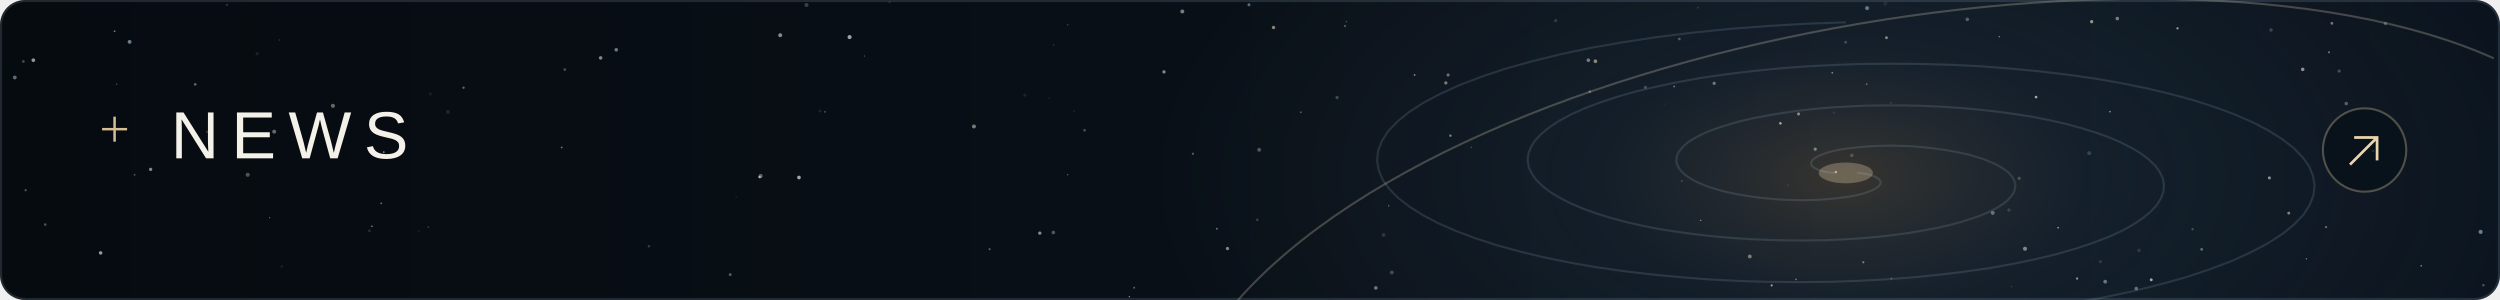
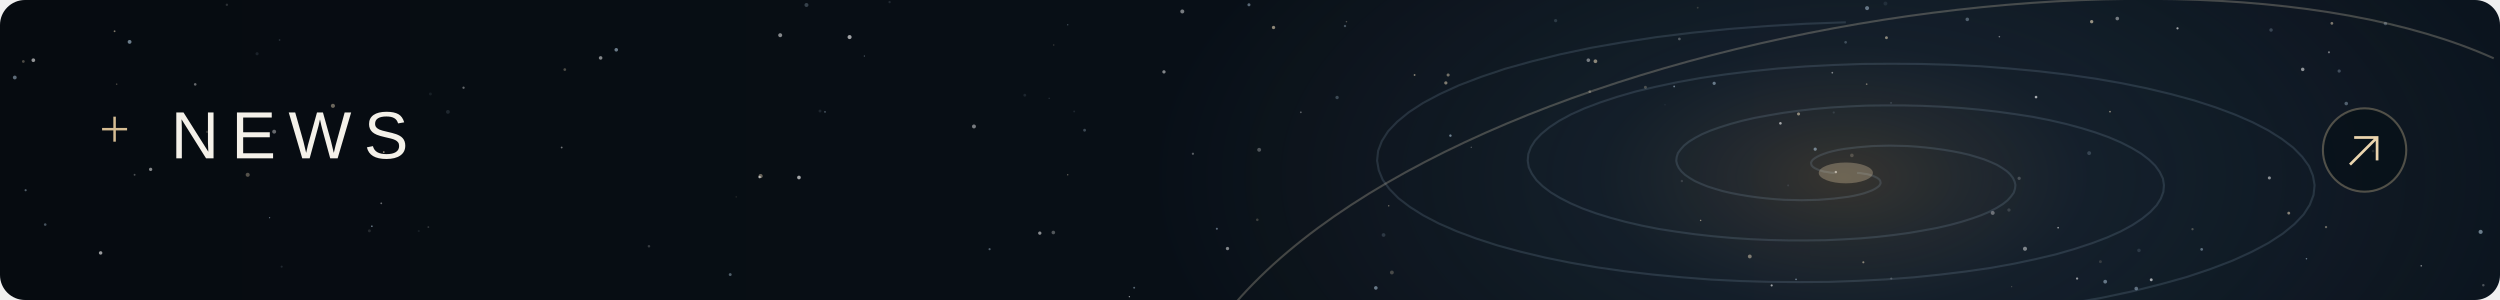
<svg xmlns="http://www.w3.org/2000/svg" width="1200" height="144" viewBox="0 0 1200 144" role="img" aria-labelledby="title">
  <defs>
    <linearGradient id="bg">
      <stop stop-color="#060b10" />
      <stop offset="1" stop-color="#0b141e" />
    </linearGradient>
    <radialGradient id="haze">
      <stop stop-color="#d6ae78" stop-opacity=".22" />
      <stop offset=".35" stop-color="#7297b8" stop-opacity=".1" />
      <stop offset="1" stop-color="#7297b8" stop-opacity="0" />
    </radialGradient>
-     <linearGradient id="rule">
-       <stop stop-color="#d1b583" stop-opacity=".65" />
-       <stop offset="1" stop-color="#d1b583" stop-opacity=".05" />
-     </linearGradient>
    <clipPath id="clip">
      <rect width="1200" height="144" rx="12" />
    </clipPath>
  </defs>
  <g clip-path="url(#clip)">
    <rect width="1200" height="144" fill="url(#bg)" />
    <ellipse cx="885" cy="85" rx="335" ry="180" fill="url(#haze)" />
    <circle cx="1025.4" cy="138.5" r="0.88" fill="#a6bdd0" opacity="0.51" />
    <circle cx="1105.3" cy="33.3" r="0.84" fill="#ffffff" opacity="0.53" />
    <circle cx="499.1" cy="111.9" r="0.80" fill="#ffffff" opacity="0.52" />
    <circle cx="353.4" cy="94.5" r="0.39" fill="#f4e2c1" opacity="0.11" />
    <circle cx="201.0" cy="110.9" r="0.49" fill="#a6bdd0" opacity="0.10" />
    <circle cx="807.3" cy="86.9" r="0.57" fill="#ffffff" opacity="0.13" />
    <circle cx="542.1" cy="142.4" r="0.34" fill="#ffffff" opacity="0.55" />
    <circle cx="123.4" cy="25.8" r="0.75" fill="#a6bdd0" opacity="0.13" />
    <circle cx="475.0" cy="119.6" r="0.52" fill="#a6bdd0" opacity="0.45" />
    <circle cx="12.3" cy="91.3" r="0.52" fill="#a6bdd0" opacity="0.47" />
    <circle cx="862.1" cy="134.1" r="0.42" fill="#a6bdd0" opacity="0.61" />
    <circle cx="880.2" cy="54.0" r="0.52" fill="#a6bdd0" opacity="0.15" />
    <circle cx="763.1" cy="44.0" r="0.65" fill="#f4e2c1" opacity="0.33" />
    <circle cx="427.0" cy="1.0" r="0.56" fill="#a6bdd0" opacity="0.15" />
    <circle cx="544.4" cy="138.1" r="0.46" fill="#a6bdd0" opacity="0.51" />
    <circle cx="491.9" cy="45.7" r="0.68" fill="#a6bdd0" opacity="0.13" />
    <circle cx="365.1" cy="84.5" r="1.00" fill="#f4e2c1" opacity="0.41" />
    <circle cx="374.5" cy="16.9" r="0.96" fill="#ffffff" opacity="0.51" />
    <circle cx="604.4" cy="71.9" r="0.94" fill="#ffffff" opacity="0.28" />
    <circle cx="664.1" cy="112.8" r="0.90" fill="#a6bdd0" opacity="0.20" />
    <circle cx="72.3" cy="81.3" r="0.80" fill="#ffffff" opacity="0.51" />
    <circle cx="1145.0" cy="11.3" r="0.83" fill="#a6bdd0" opacity="0.35" />
    <circle cx="467.5" cy="60.7" r="0.95" fill="#ffffff" opacity="0.45" />
    <circle cx="134.2" cy="19.2" r="0.41" fill="#a6bdd0" opacity="0.22" />
    <circle cx="765.8" cy="29.4" r="0.90" fill="#f4e2c1" opacity="0.54" />
    <circle cx="1107.1" cy="124.2" r="0.36" fill="#a6bdd0" opacity="0.62" />
    <circle cx="1117.9" cy="25.1" r="0.50" fill="#ffffff" opacity="0.41" />
    <circle cx="696.2" cy="65.1" r="0.59" fill="#a6bdd0" opacity="0.64" />
    <circle cx="944.3" cy="9.3" r="0.86" fill="#a6bdd0" opacity="0.42" />
    <circle cx="1139.1" cy="72.5" r="0.63" fill="#f4e2c1" opacity="0.41" />
    <circle cx="997.0" cy="133.7" r="0.54" fill="#ffffff" opacity="0.54" />
    <circle cx="383.5" cy="85.2" r="0.89" fill="#ffffff" opacity="0.63" />
    <circle cx="558.7" cy="34.5" r="0.80" fill="#ffffff" opacity="0.49" />
    <circle cx="972.0" cy="119.4" r="0.98" fill="#ffffff" opacity="0.45" />
    <circle cx="599.5" cy="2.3" r="0.73" fill="#a6bdd0" opacity="0.51" />
    <circle cx="1004.0" cy="10.4" r="0.80" fill="#f4e2c1" opacity="0.59" />
    <circle cx="295.8" cy="23.9" r="0.86" fill="#a6bdd0" opacity="0.62" />
    <circle cx="956.5" cy="102.2" r="0.95" fill="#ffffff" opacity="0.35" />
    <circle cx="567.5" cy="5.5" r="0.96" fill="#ffffff" opacity="0.45" />
    <circle cx="881.2" cy="82.6" r="0.59" fill="#ffffff" opacity="0.56" />
    <circle cx="56.0" cy="40.4" r="0.37" fill="#f4e2c1" opacity="0.30" />
    <circle cx="646.3" cy="10.4" r="0.37" fill="#f4e2c1" opacity="0.29" />
    <circle cx="977.3" cy="46.6" r="0.63" fill="#ffffff" opacity="0.63" />
    <circle cx="407.8" cy="17.8" r="0.98" fill="#ffffff" opacity="0.62" />
    <circle cx="178.5" cy="108.6" r="0.41" fill="#a6bdd0" opacity="0.65" />
    <circle cx="822.8" cy="40.0" r="0.78" fill="#a6bdd0" opacity="0.58" />
    <circle cx="964.3" cy="100.8" r="0.79" fill="#ffffff" opacity="0.14" />
    <circle cx="816.3" cy="105.8" r="0.36" fill="#f4e2c1" opacity="0.54" />
    <circle cx="1010.5" cy="135.2" r="0.91" fill="#a6bdd0" opacity="0.56" />
    <circle cx="660.4" cy="138.2" r="0.87" fill="#a6bdd0" opacity="0.59" />
    <circle cx="803.6" cy="41.5" r="0.45" fill="#a6bdd0" opacity="0.61" />
    <circle cx="907.7" cy="49.4" r="0.38" fill="#a6bdd0" opacity="0.30" />
    <circle cx="641.8" cy="46.8" r="0.81" fill="#a6bdd0" opacity="0.31" />
    <circle cx="888.9" cy="74.6" r="0.87" fill="#f4e2c1" opacity="0.20" />
    <circle cx="1190.7" cy="111.3" r="0.99" fill="#a6bdd0" opacity="0.61" />
    <circle cx="1122.8" cy="34.1" r="0.78" fill="#a6bdd0" opacity="0.33" />
    <circle cx="93.7" cy="40.5" r="0.63" fill="#ffffff" opacity="0.38" />
    <circle cx="894.4" cy="125.9" r="0.50" fill="#f4e2c1" opacity="0.51" />
    <circle cx="505.8" cy="21.6" r="0.31" fill="#f4e2c1" opacity="0.28" />
    <circle cx="1008.2" cy="125.6" r="0.70" fill="#f4e2c1" opacity="0.16" />
    <circle cx="969.2" cy="85.6" r="0.79" fill="#ffffff" opacity="0.20" />
    <circle cx="55.0" cy="15.0" r="0.45" fill="#f4e2c1" opacity="0.51" />
    <circle cx="589.2" cy="119.3" r="0.80" fill="#ffffff" opacity="0.49" />
    <circle cx="1016.3" cy="8.9" r="0.87" fill="#ffffff" opacity="0.42" />
    <circle cx="520.6" cy="62.5" r="0.69" fill="#a6bdd0" opacity="0.33" />
    <circle cx="584.1" cy="109.8" r="0.49" fill="#a6bdd0" opacity="0.53" />
    <circle cx="62.2" cy="20.1" r="0.93" fill="#a6bdd0" opacity="0.64" />
    <circle cx="311.5" cy="118.2" r="0.61" fill="#ffffff" opacity="0.19" />
    <circle cx="645.6" cy="12.5" r="0.56" fill="#a6bdd0" opacity="0.38" />
    <circle cx="789.8" cy="41.9" r="0.71" fill="#f4e2c1" opacity="0.26" />
    <circle cx="896.2" cy="3.9" r="0.97" fill="#a6bdd0" opacity="0.55" />
    <circle cx="806.1" cy="18.7" r="0.66" fill="#ffffff" opacity="0.27" />
    <circle cx="512.5" cy="11.9" r="0.34" fill="#a6bdd0" opacity="0.36" />
    <circle cx="814.9" cy="3.7" r="0.45" fill="#f4e2c1" opacity="0.17" />
    <circle cx="206.6" cy="45.1" r="0.70" fill="#a6bdd0" opacity="0.10" />
    <circle cx="7.1" cy="37.2" r="0.92" fill="#a6bdd0" opacity="0.54" />
    <circle cx="11.2" cy="29.5" r="0.67" fill="#f4e2c1" opacity="0.30" />
    <circle cx="624.4" cy="53.9" r="0.44" fill="#ffffff" opacity="0.33" />
    <circle cx="99.4" cy="63.3" r="0.57" fill="#f4e2c1" opacity="0.18" />
    <circle cx="611.3" cy="13.2" r="0.80" fill="#f4e2c1" opacity="0.56" />
    <circle cx="863.3" cy="54.7" r="0.74" fill="#f4e2c1" opacity="0.53" />
    <circle cx="205.6" cy="109.0" r="0.45" fill="#ffffff" opacity="0.18" />
    <circle cx="1119.3" cy="11.2" r="0.67" fill="#f4e2c1" opacity="0.48" />
    <circle cx="1032.6" cy="134.3" r="0.70" fill="#ffffff" opacity="0.61" />
    <circle cx="746.7" cy="9.9" r="0.78" fill="#a6bdd0" opacity="0.20" />
    <circle cx="839.9" cy="123.1" r="0.93" fill="#f4e2c1" opacity="0.46" />
    <circle cx="965.6" cy="137.6" r="0.30" fill="#f4e2c1" opacity="0.26" />
    <circle cx="515.6" cy="53.5" r="0.45" fill="#a6bdd0" opacity="0.14" />
    <circle cx="350.5" cy="131.8" r="0.70" fill="#a6bdd0" opacity="0.46" />
    <circle cx="414.9" cy="26.9" r="0.31" fill="#a6bdd0" opacity="0.48" />
    <circle cx="393.6" cy="53.3" r="0.69" fill="#a6bdd0" opacity="0.13" />
    <circle cx="871.3" cy="71.6" r="0.78" fill="#a6bdd0" opacity="0.61" />
    <circle cx="48.3" cy="121.4" r="0.84" fill="#ffffff" opacity="0.59" />
    <circle cx="1089.3" cy="85.4" r="0.74" fill="#ffffff" opacity="0.51" />
    <circle cx="1098.6" cy="102.3" r="0.69" fill="#f4e2c1" opacity="0.52" />
    <circle cx="387.1" cy="2.4" r="0.96" fill="#a6bdd0" opacity="0.29" />
    <circle cx="706.2" cy="70.7" r="0.31" fill="#ffffff" opacity="0.33" />
    <circle cx="885.9" cy="20.3" r="0.65" fill="#a6bdd0" opacity="0.31" />
    <circle cx="1162.2" cy="127.6" r="0.39" fill="#ffffff" opacity="0.50" />
    <circle cx="907.8" cy="133.7" r="0.51" fill="#ffffff" opacity="0.20" />
    <circle cx="269.6" cy="70.8" r="0.45" fill="#ffffff" opacity="0.43" />
    <circle cx="271.1" cy="33.4" r="0.66" fill="#f4e2c1" opacity="0.29" />
    <circle cx="603.5" cy="105.5" r="0.63" fill="#f4e2c1" opacity="0.21" />
    <circle cx="694.0" cy="39.8" r="0.78" fill="#f4e2c1" opacity="0.49" />
    <circle cx="1056.8" cy="119.7" r="0.67" fill="#a6bdd0" opacity="0.51" />
    <circle cx="668.1" cy="130.8" r="0.93" fill="#f4e2c1" opacity="0.25" />
    <circle cx="1192.0" cy="136.9" r="0.60" fill="#ffffff" opacity="0.26" />
    <circle cx="16.0" cy="28.9" r="0.89" fill="#ffffff" opacity="0.56" />
    <circle cx="905.5" cy="18.1" r="0.70" fill="#f4e2c1" opacity="0.53" />
    <circle cx="987.9" cy="109.3" r="0.42" fill="#ffffff" opacity="0.57" />
    <circle cx="1090.1" cy="14.4" r="0.84" fill="#a6bdd0" opacity="0.27" />
    <circle cx="64.6" cy="83.9" r="0.46" fill="#ffffff" opacity="0.28" />
    <circle cx="118.9" cy="83.9" r="0.98" fill="#f4e2c1" opacity="0.33" />
    <circle cx="858.3" cy="89.0" r="0.47" fill="#a6bdd0" opacity="0.13" />
    <circle cx="1026.7" cy="120.2" r="0.85" fill="#a6bdd0" opacity="0.17" />
    <circle cx="288.3" cy="27.8" r="0.86" fill="#ffffff" opacity="0.50" />
    <circle cx="184.2" cy="73.0" r="0.44" fill="#f4e2c1" opacity="0.59" />
    <circle cx="215.0" cy="53.7" r="0.92" fill="#a6bdd0" opacity="0.15" />
    <circle cx="1012.8" cy="53.6" r="0.42" fill="#f4e2c1" opacity="0.57" />
    <circle cx="512.5" cy="83.9" r="0.34" fill="#f4e2c1" opacity="0.41" />
    <circle cx="108.9" cy="2.3" r="0.57" fill="#ffffff" opacity="0.15" />
    <circle cx="850.4" cy="137.0" r="0.51" fill="#ffffff" opacity="0.59" />
    <circle cx="959.7" cy="17.6" r="0.39" fill="#ffffff" opacity="0.41" />
    <circle cx="572.6" cy="73.8" r="0.53" fill="#ffffff" opacity="0.33" />
    <circle cx="1045.2" cy="13.6" r="0.53" fill="#ffffff" opacity="0.60" />
    <circle cx="129.4" cy="104.5" r="0.31" fill="#a6bdd0" opacity="0.59" />
    <circle cx="679.0" cy="36.0" r="0.45" fill="#f4e2c1" opacity="0.55" />
    <circle cx="396.0" cy="53.7" r="0.46" fill="#a6bdd0" opacity="0.37" />
    <circle cx="364.6" cy="85.0" r="0.60" fill="#ffffff" opacity="0.58" />
    <circle cx="1126.2" cy="49.7" r="0.86" fill="#a6bdd0" opacity="0.43" />
    <circle cx="896.0" cy="40.4" r="0.42" fill="#f4e2c1" opacity="0.43" />
    <circle cx="222.5" cy="42.1" r="0.55" fill="#ffffff" opacity="0.38" />
    <circle cx="854.6" cy="59.2" r="0.63" fill="#ffffff" opacity="0.59" />
    <circle cx="177.3" cy="110.8" r="0.71" fill="#ffffff" opacity="0.12" />
    <circle cx="666.6" cy="98.8" r="0.31" fill="#f4e2c1" opacity="0.57" />
    <circle cx="503.6" cy="47.2" r="0.34" fill="#a6bdd0" opacity="0.19" />
    <circle cx="799.2" cy="50.3" r="0.32" fill="#a6bdd0" opacity="0.12" />
    <circle cx="1002.8" cy="73.5" r="0.94" fill="#a6bdd0" opacity="0.24" />
    <circle cx="505.6" cy="111.6" r="0.87" fill="#ffffff" opacity="0.30" />
    <circle cx="1052.4" cy="110.0" r="0.55" fill="#f4e2c1" opacity="0.27" />
    <circle cx="695.1" cy="36.0" r="0.74" fill="#f4e2c1" opacity="0.44" />
    <circle cx="762.4" cy="28.9" r="0.87" fill="#ffffff" opacity="0.42" />
    <circle cx="1116.5" cy="109.0" r="0.55" fill="#f4e2c1" opacity="0.40" />
    <circle cx="159.8" cy="50.8" r="0.99" fill="#f4e2c1" opacity="0.42" />
    <circle cx="183.0" cy="97.6" r="0.44" fill="#ffffff" opacity="0.41" />
    <circle cx="135.2" cy="128.0" r="0.50" fill="#a6bdd0" opacity="0.16" />
    <circle cx="21.7" cy="107.8" r="0.63" fill="#a6bdd0" opacity="0.40" />
    <circle cx="905.0" cy="1.7" r="0.94" fill="#a6bdd0" opacity="0.11" />
    <circle cx="879.5" cy="34.9" r="0.43" fill="#ffffff" opacity="0.46" />
    <circle cx="131.6" cy="63.2" r="0.95" fill="#ffffff" opacity="0.38" />
    <polyline points="891.4,83.0 893.1,83.1 894.7,83.4 896.3,83.6 897.7,84.0 899.0,84.4 900.1,84.9 901.1,85.4 901.9,86.0 902.4,86.6 902.6,87.2 902.7,87.9 902.4,88.6 901.9,89.3 901.0,90.0 899.9,90.7 898.5,91.4 896.7,92.1 894.7,92.8 892.4,93.4 889.8,94.0 886.9,94.5 883.7,94.9 880.4,95.3 876.8,95.6 873.0,95.9 869.0,96.0 864.9,96.1 860.7,96.0 856.4,95.9 852.0,95.6 847.6,95.2 843.3,94.7 839.0,94.1 834.8,93.4 830.7,92.6 826.8,91.7 823.1,90.6 819.6,89.5 816.4,88.2 813.5,86.9 811.0,85.4 808.8,83.9 807.1,82.3 805.8,80.6 805.0,78.9 804.6,77.2 804.8,75.4 805.4,73.5 806.7,71.7 808.4,69.8 810.7,68.0 813.6,66.2 817.0,64.4 821.0,62.7 825.5,61.1 830.6,59.5 836.1,58.0 842.2,56.6 848.7,55.4 855.7,54.2 863.0,53.2 870.8,52.3 878.8,51.6 887.2,51.1 895.8,50.7 904.6,50.6 913.6,50.6 922.6,50.8 931.7,51.2 940.8,51.8 949.8,52.6 958.7,53.6 967.4,54.8 975.8,56.1 983.9,57.7 991.7,59.5 999.1,61.5 1005.9,63.6 1012.3,65.9 1018.1,68.4 1023.2,71.0 1027.7,73.7 1031.5,76.6 1034.5,79.5 1036.7,82.6 1038.2,85.7 1038.7,88.9 1038.4,92.1 1037.2,95.3 1035.2,98.5 1032.2,101.7 1028.3,104.9 1023.6,108.0 1017.9,111.1 1011.4,114.0 1004.0,116.8 995.8,119.5 986.8,122.1 977.0,124.4 966.6,126.6 955.5,128.6 943.7,130.3 931.4,131.8 918.7,133.1 905.5,134.1 891.9,134.8 878.1,135.3 864.0,135.4 849.8,135.3 835.6,134.9 821.4,134.2 807.3,133.1 793.4,131.8 779.8,130.2 766.5,128.3 753.8,126.1 741.5,123.6 729.8,120.8 718.8,117.8 708.6,114.5 699.2,111.0 690.7,107.3 683.2,103.4 676.7,99.3 671.2,95.1 666.9,90.7 663.7,86.3 661.8,81.7 661.0,77.1 661.5,72.4 663.3,67.7 666.3,63.0 670.7,58.4 676.2,53.9 683.1,49.4 691.2,45.1 700.4,40.9 710.9,36.9 722.5,33.0 735.1,29.5 748.8,26.1 763.4,23.0 778.9,20.3 795.2,17.8 812.3,15.7 830.0,13.9 848.2,12.5 866.9,11.4 886.0,10.7" fill="none" stroke="#9bb8d0" stroke-width="1" opacity=".17" />
    <polyline points="880.6,83.0 878.9,82.9 877.3,82.6 875.7,82.4 874.3,82.0 873.0,81.6 871.9,81.1 870.9,80.6 870.1,80.0 869.6,79.4 869.4,78.8 869.3,78.1 869.6,77.4 870.1,76.7 871.0,76.0 872.1,75.3 873.5,74.6 875.3,73.9 877.3,73.2 879.6,72.6 882.2,72.0 885.1,71.5 888.3,71.1 891.6,70.7 895.2,70.4 899.0,70.1 903.0,70.0 907.1,69.9 911.3,70.0 915.6,70.1 920.0,70.4 924.4,70.8 928.7,71.3 933.0,71.9 937.2,72.6 941.3,73.4 945.2,74.3 948.9,75.4 952.4,76.5 955.6,77.8 958.5,79.1 961.0,80.6 963.2,82.1 964.9,83.7 966.2,85.4 967.0,87.1 967.4,88.8 967.2,90.6 966.6,92.5 965.3,94.3 963.6,96.2 961.3,98.0 958.4,99.8 955.0,101.6 951.0,103.3 946.5,104.9 941.4,106.5 935.9,108.0 929.8,109.4 923.3,110.6 916.3,111.8 909.0,112.8 901.2,113.7 893.2,114.4 884.8,114.9 876.2,115.3 867.4,115.4 858.4,115.4 849.4,115.2 840.3,114.8 831.2,114.2 822.2,113.4 813.3,112.4 804.6,111.2 796.2,109.9 788.1,108.3 780.3,106.5 772.9,104.5 766.1,102.4 759.7,100.1 753.9,97.6 748.8,95.0 744.3,92.3 740.5,89.4 737.5,86.5 735.3,83.4 733.8,80.3 733.3,77.1 733.6,73.9 734.8,70.7 736.8,67.5 739.8,64.3 743.7,61.1 748.4,58.0 754.1,54.9 760.6,52.0 768.0,49.2 776.2,46.5 785.2,43.9 795.0,41.6 805.4,39.4 816.5,37.4 828.3,35.7 840.6,34.2 853.3,32.9 866.5,31.9 880.1,31.2 893.9,30.7 908.0,30.6 922.2,30.7 936.4,31.1 950.6,31.8 964.7,32.9 978.6,34.2 992.2,35.8 1005.5,37.7 1018.2,39.9 1030.5,42.4 1042.2,45.2 1053.2,48.2 1063.4,51.5 1072.8,55.0 1081.3,58.7 1088.8,62.6 1095.3,66.7 1100.8,70.9 1105.1,75.3 1108.3,79.7 1110.2,84.3 1111.0,88.9 1110.5,93.6 1108.7,98.3 1105.7,103.0 1101.3,107.6 1095.8,112.1 1088.9,116.6 1080.8,120.9 1071.6,125.1 1061.1,129.1 1049.5,133.0 1036.9,136.5 1023.2,139.9 1008.6,143.0 993.1,145.7 976.8,148.2 959.7,150.3 942.0,152.1 923.8,153.5 905.1,154.6 886.0,155.3" fill="none" stroke="#9bb8d0" stroke-width="1" opacity=".17" />
    <ellipse cx="886" cy="83" rx="13" ry="5" fill="#eed6af" opacity=".3" />
    <path d="M574 172C657 26 1037-44 1197 28" fill="none" stroke="#d5c9af" stroke-opacity=".28" />
    <path d="M55 56v12m-6-6h12" stroke="#d6bd93" stroke-width="1.2" />
    <text x="82" y="76" fill="#f4f1e9" font-family="Arial,Helvetica,sans-serif" font-size="32" letter-spacing="6">NEWS</text>
-     <path d="M55 99h300" stroke="url(#rule)" />
    <circle cx="1135" cy="72" r="20" fill="#071018" fill-opacity=".7" stroke="#d0bc95" stroke-opacity=".35" />
    <path d="M1128 79l13-13m-11 0h11v11" fill="none" stroke="#ebd5ae" stroke-width="1.3" />
  </g>
-   <rect x=".5" y=".5" width="1199" height="143" rx="11.5" fill="none" stroke="#9ab0c4" stroke-opacity=".18" />
</svg>
